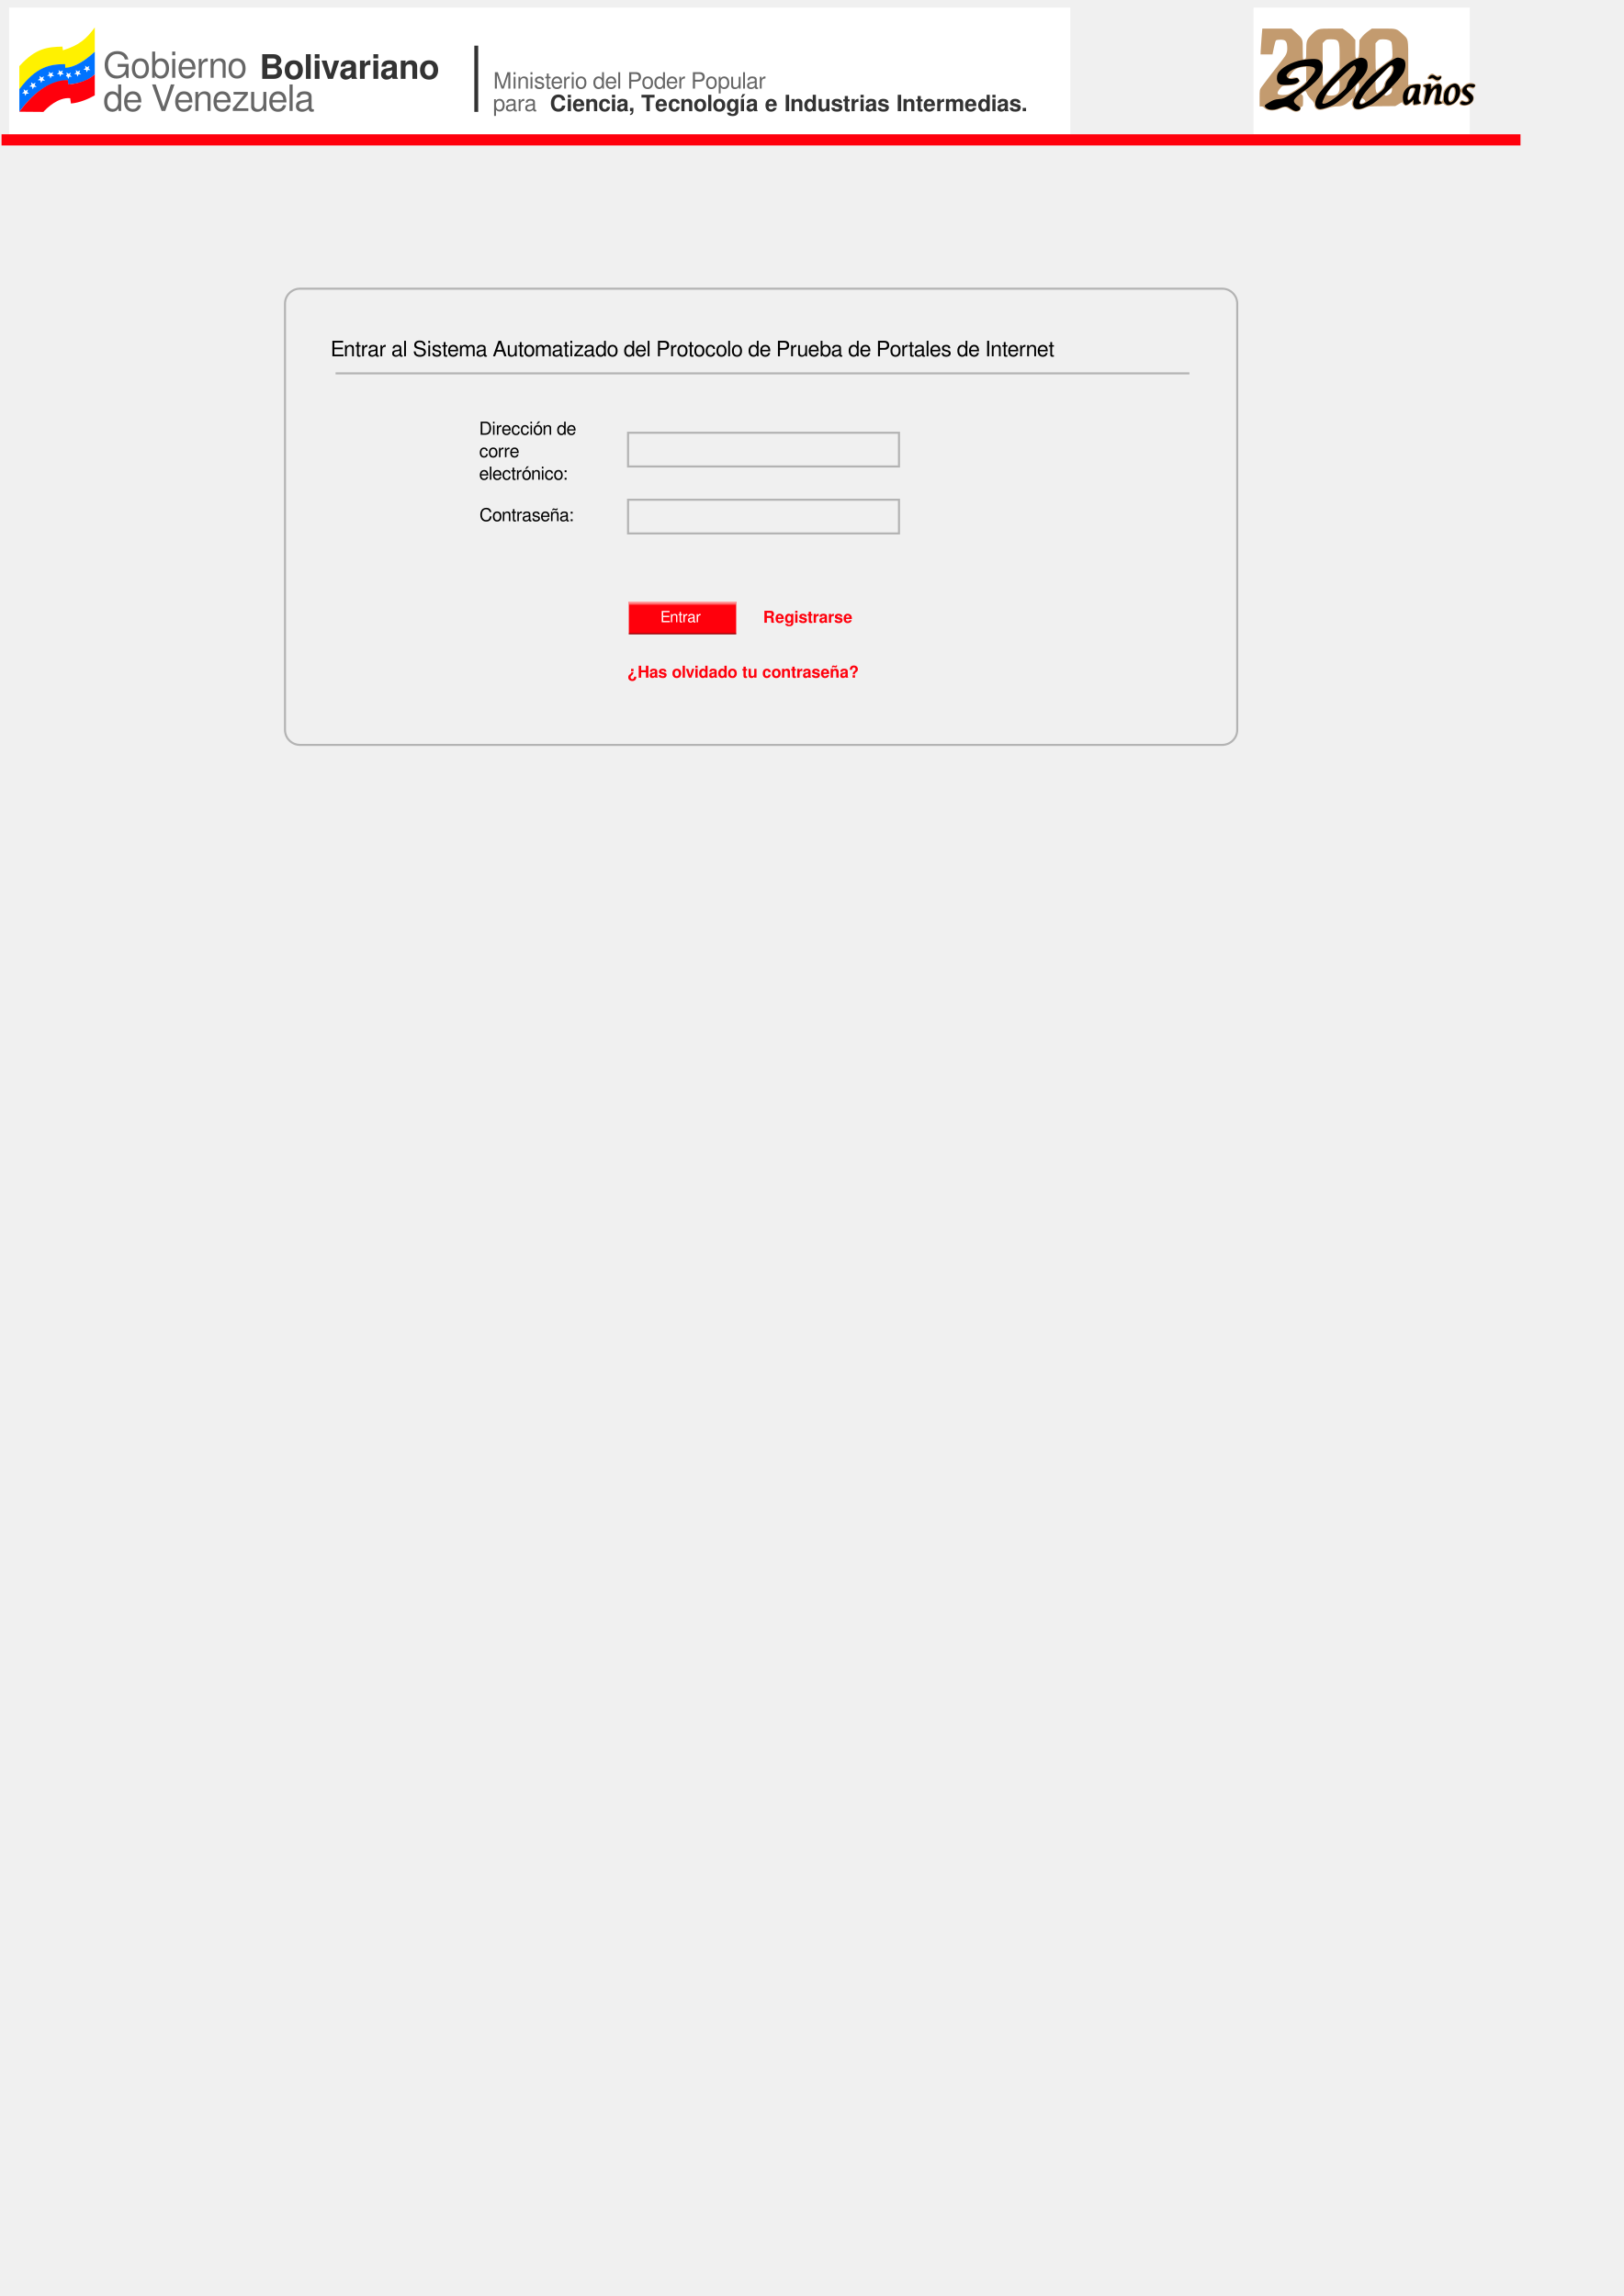
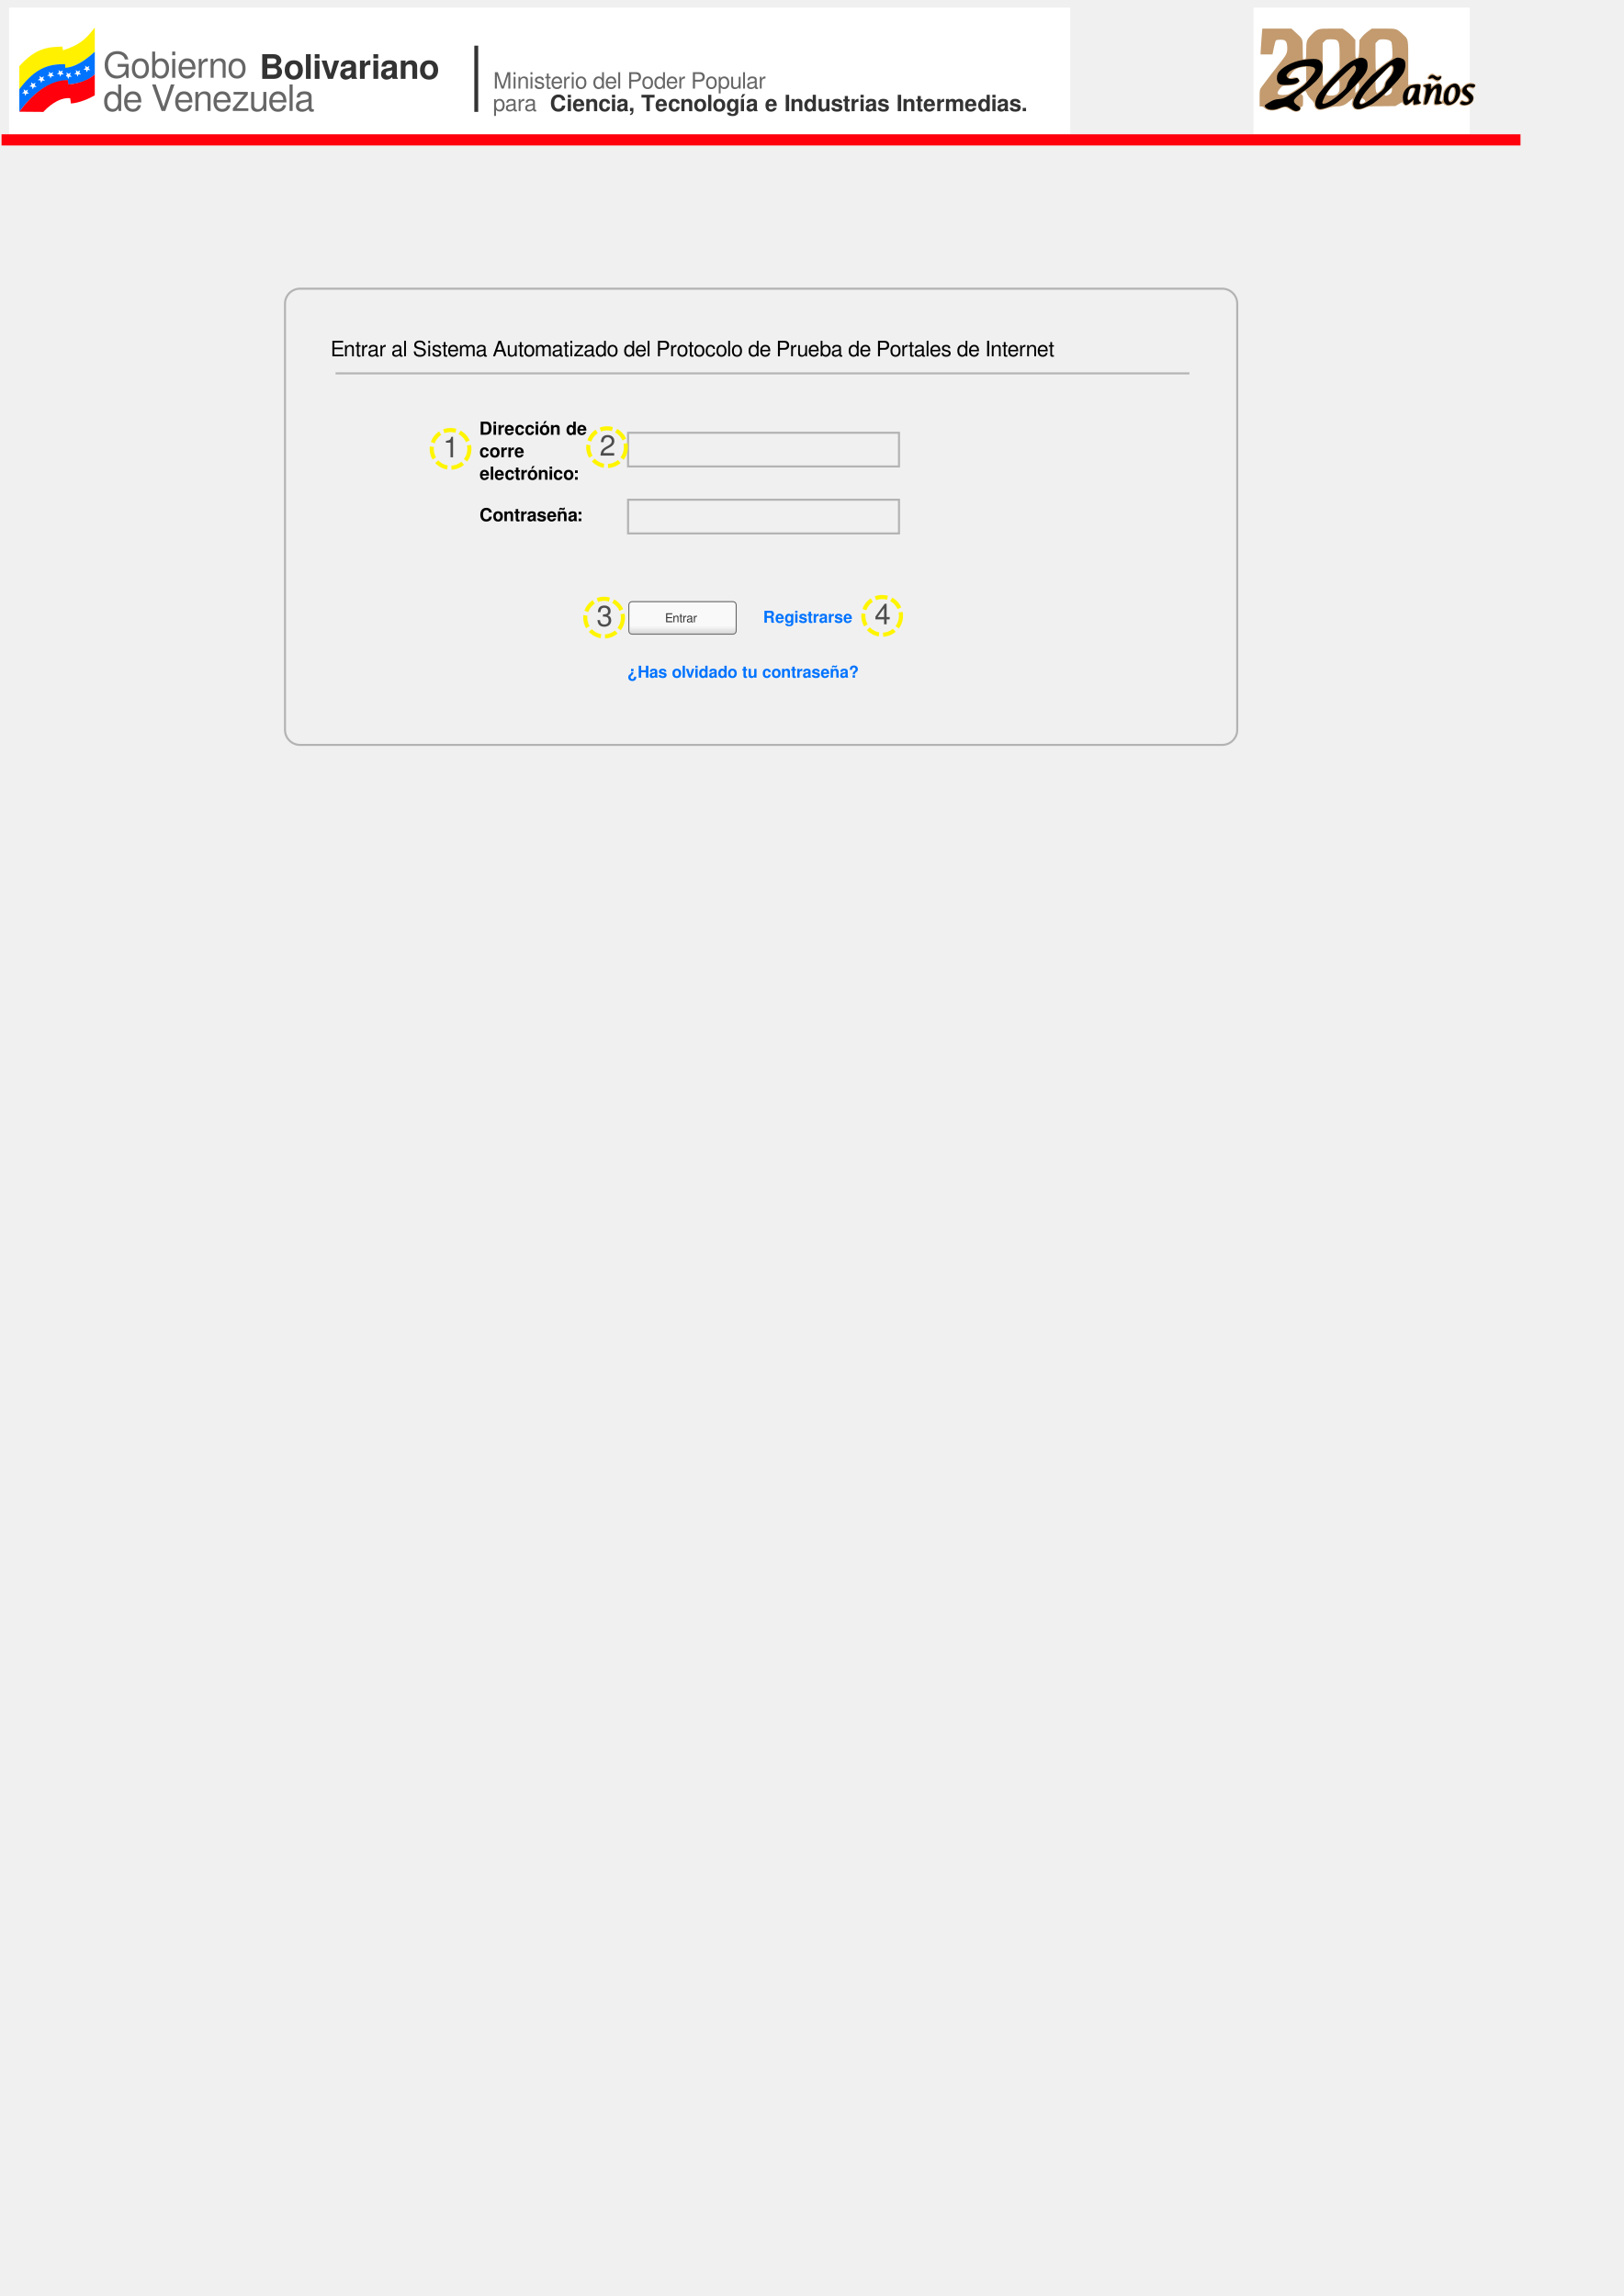
- <svg xmlns="http://www.w3.org/2000/svg" xmlns:xlink="http://www.w3.org/1999/xlink" width="210mm" height="297mm" id="svg2">
+ <svg xmlns="http://www.w3.org/2000/svg" xmlns:xlink="http://www.w3.org/1999/xlink" width="210mm" height="297mm" id="svg2" enable-background="new">
  <defs id="defs4">
+     <linearGradient id="linearGradient5573">
+       <stop style="stop-color:#999999;stop-opacity:1;" offset="0" id="stop5575" />
+       <stop style="stop-color:#999999;stop-opacity:0;" offset="1" id="stop5577" />
+     </linearGradient>
    <linearGradient id="linearGradient3871">
      <stop style="stop-color:#550000;stop-opacity:1;" offset="0" id="stop3873" />
      <stop style="stop-color:#550000;stop-opacity:0;" offset="1" id="stop3875" />
    </linearGradient>
    <linearGradient id="linearGradient3861">
      <stop style="stop-color:#ffaaaa;stop-opacity:1;" offset="0" id="stop3863" />
      <stop style="stop-color:#ffaaaa;stop-opacity:0;" offset="1" id="stop3865" />
    </linearGradient>
    <linearGradient xlink:href="#linearGradient3861" id="linearGradient3867" x1="339.953" y1="385.675" x2="339.953" y2="387.21" gradientUnits="userSpaceOnUse" />
    <linearGradient xlink:href="#linearGradient3871" id="linearGradient3877" x1="331.595" y1="401.197" x2="331.595" y2="400.425" gradientUnits="userSpaceOnUse" />
-     <linearGradient xlink:href="#linearGradient3861" id="linearGradient4003" gradientUnits="userSpaceOnUse" x1="339.953" y1="385.675" x2="339.953" y2="387.21" />
-     <linearGradient xlink:href="#linearGradient3871" id="linearGradient4005" gradientUnits="userSpaceOnUse" x1="331.595" y1="401.197" x2="331.595" y2="400.425" />
-     <linearGradient xlink:href="#linearGradient3861" id="linearGradient4031" gradientUnits="userSpaceOnUse" x1="339.953" y1="385.675" x2="339.953" y2="387.21" />
-     <linearGradient xlink:href="#linearGradient3871" id="linearGradient4033" gradientUnits="userSpaceOnUse" x1="331.595" y1="401.197" x2="331.595" y2="400.425" />
+     <linearGradient xlink:href="#linearGradient5573" id="linearGradient5579" x1="336" y1="407.916" x2="336" y2="397.071" gradientUnits="userSpaceOnUse" />
  </defs>
  <g id="layer1" style="display:inline">
    <rect style="fill:#ffffff;fill-opacity:1;stroke:none;stroke-width:2;stroke-miterlimit:4;stroke-dasharray:none;stroke-opacity:1" id="rect4304" width="518.762" height="62.092" x="4.425" y="3.712" />
    <g id="g4264" transform="translate(-69.69629,-141.5677)">
      <path id="path2531" d="M 79.147,173.912 L 79.149,185.517 C 83.661,179.462 90.148,172.309 101.488,173.079 L 101.488,175.001 C 106.736,174.29 112.316,170.412 116.024,166.886 L 116.024,154.98 C 111.915,160.534 108.562,163.655 100.461,166.147 C 100.461,166.147 100.255,164.908 100.202,164.343 C 93.146,164.586 87.381,164.82 79.147,173.912 z" style="fill:#fff100;fill-opacity:1;fill-rule:evenodd;stroke:none;stroke-width:1px;stroke-linecap:butt;stroke-linejoin:miter;stroke-opacity:1" />
      <path id="path3346" d="M 79.147,185.192 L 79.147,196.188 C 83.659,190.133 91.579,181.327 102.844,180.892 L 103.071,182.964 C 108.319,182.253 112.316,181.442 116.025,177.916 L 116.024,166.863 C 108.899,173.473 103.962,174.634 101.591,174.713 C 101.591,174.713 101.57,173.49 101.517,172.924 C 94.084,172.941 87.381,174.14 79.147,185.192 z" style="fill:#0073ff;fill-opacity:1;fill-rule:evenodd;stroke:none;stroke-width:1px;stroke-linecap:butt;stroke-linejoin:miter;stroke-opacity:1" />
      <path style="fill:#ff000c;fill-opacity:1;fill-rule:evenodd;stroke:none;stroke-width:1px;stroke-linecap:butt;stroke-linejoin:miter;stroke-opacity:1" d="M 79.147,196.187 L 90.914,196.283 C 92.512,194.433 98.193,188.965 104.012,189.58 L 104.381,192.178 C 108.626,191.849 113.224,189.796 116.024,188.181 L 116.024,177.912 C 111.574,182.133 104.183,182.873 103.103,182.81 C 103.103,182.81 102.896,181.284 102.844,180.719 C 95.411,180.735 87.381,185.135 79.147,196.187 z" id="path3348" />
      <g transform="matrix(0.2108559,0,0,0.2108559,72.51375,58.86773)" id="g3329">
        <path style="fill:#ffffff;fill-opacity:1;stroke:none;stroke-width:1.5;stroke-miterlimit:4;stroke-dasharray:none;stroke-opacity:1" id="path3307" d="M 66.57,588.239 L 60.958,585.311 L 56.103,589.373 L 57.153,583.131 L 51.79,579.769 L 58.051,578.838 L 59.591,572.699 L 62.411,578.366 L 68.726,577.933 L 64.208,582.366 L 66.57,588.239 z" transform="matrix(0.8687559,-0.405109,0.4163702,0.8452594,-248.8332,139.1681)" />
        <g id="g3320">
          <path transform="matrix(0.901779,-0.4321973,0.4321973,0.901779,-223.2202,77.51354)" d="M 66.57,588.239 L 60.958,585.311 L 56.103,589.373 L 57.153,583.131 L 51.79,579.769 L 58.051,578.838 L 59.591,572.699 L 62.411,578.366 L 68.726,577.933 L 64.208,582.366 L 66.57,588.239 z" id="path3303" style="fill:#ffffff;fill-opacity:1;stroke:none;stroke-width:1.5;stroke-miterlimit:4;stroke-dasharray:none;stroke-opacity:1" />
          <path style="fill:#ffffff;fill-opacity:1;stroke:none;stroke-width:1.5;stroke-miterlimit:4;stroke-dasharray:none;stroke-opacity:1" id="path3305" d="M 66.57,588.239 L 60.958,585.311 L 56.103,589.373 L 57.153,583.131 L 51.79,579.769 L 58.051,578.838 L 59.591,572.699 L 62.411,578.366 L 68.726,577.933 L 64.208,582.366 L 66.57,588.239 z" transform="matrix(0.901779,-0.4321973,0.4321973,0.901779,-242.7141,92.23774)" />
          <path style="fill:#ffffff;fill-opacity:1;stroke:none;stroke-width:1.5;stroke-miterlimit:4;stroke-dasharray:none;stroke-opacity:1" id="path3309" d="M 66.57,588.239 L 60.958,585.311 L 56.103,589.373 L 57.153,583.131 L 51.79,579.769 L 58.051,578.838 L 59.591,572.699 L 62.411,578.366 L 68.726,577.933 L 64.208,582.366 L 66.57,588.239 z" transform="matrix(0.8687559,-0.405109,0.4163702,0.8452594,-190.5586,98.72841)" />
          <path transform="matrix(0.8687559,-0.405109,0.4163702,0.8452594,-167.9538,94.58075)" d="M 66.57,588.239 L 60.958,585.311 L 56.103,589.373 L 57.153,583.131 L 51.79,579.769 L 58.051,578.838 L 59.591,572.699 L 62.411,578.366 L 68.726,577.933 L 64.208,582.366 L 66.57,588.239 z" id="path3311" style="fill:#ffffff;fill-opacity:1;stroke:none;stroke-width:1.5;stroke-miterlimit:4;stroke-dasharray:none;stroke-opacity:1" />
          <path id="path3313" d="M 153.261,570.219 L 147.167,570.018 L 144.64,575.418 L 142.953,569.716 L 140.433,569.176 C 141.14,569.435 138.6,568.635 140.109,566.833 C 141.779,565.708 141.946,565.724 141.946,565.724 L 140.728,559.911 L 145.537,563.558 L 150.843,560.635 L 148.764,566.212 L 153.261,570.219 z" style="fill:#ffffff;fill-opacity:1;stroke:none;stroke-width:1.5;stroke-miterlimit:4;stroke-opacity:1" />
          <path style="fill:#ffffff;fill-opacity:1;stroke:none;stroke-width:1.5;stroke-miterlimit:4;stroke-dasharray:none;stroke-opacity:1" id="path3316" d="M 66.57,588.239 L 60.958,585.311 L 56.103,589.373 L 57.153,583.131 L 51.79,579.769 L 58.051,578.838 L 59.591,572.699 L 62.411,578.366 L 68.726,577.933 L 64.208,582.366 L 66.57,588.239 z" transform="matrix(0.8687559,-0.405109,0.4163702,0.8452594,-127.9538,94.58075)" />
          <path transform="matrix(0.8687559,-0.405109,0.4163702,0.8452594,-106.4212,84.42497)" d="M 66.57,588.239 L 60.958,585.311 L 56.103,589.373 L 57.153,583.131 L 51.79,579.769 L 58.051,578.838 L 59.591,572.699 L 62.411,578.366 L 68.726,577.933 L 64.208,582.366 L 66.57,588.239 z" id="path3318" style="fill:#ffffff;fill-opacity:1;stroke:none;stroke-width:1.5;stroke-miterlimit:4;stroke-dasharray:none;stroke-opacity:1" />
        </g>
      </g>
      <text id="text3375" y="179.585" x="120.16" style="font-size:17.805px;font-style:normal;font-weight:normal;fill:#666666;fill-opacity:1;stroke:none;stroke-width:1px;stroke-linecap:butt;stroke-linejoin:miter;stroke-opacity:1;font-family:Bitstream Vera Sans" xml:space="preserve">
        <tspan style="font-size:17.598px;font-style:normal;font-variant:normal;font-weight:normal;font-stretch:normal;fill:#666666;fill-opacity:1;font-family:FreeSans;-inkscape-font-specification:FreeSans" y="179.585" x="120.16" id="tspan3377">Gobierno</tspan>
      </text>
      <text xml:space="preserve" style="font-size:16.776px;font-style:normal;font-weight:normal;fill:#333333;fill-opacity:1;stroke:none;stroke-width:1px;stroke-linecap:butt;stroke-linejoin:miter;stroke-opacity:1;font-family:Bitstream Vera Sans" x="196.561" y="180.131" id="text3387">
        <tspan id="tspan3389" x="196.561" y="180.131" style="font-size:16.581px;font-style:normal;font-variant:normal;font-weight:bold;font-stretch:normal;fill:#333333;fill-opacity:1;font-family:FreeSans;-inkscape-font-specification:FreeSans Bold">Bolivariano</tspan>
      </text>
      <text xml:space="preserve" style="font-size:18.005px;font-style:normal;font-weight:normal;fill:#666666;fill-opacity:1;stroke:none;stroke-width:1px;stroke-linecap:butt;stroke-linejoin:miter;stroke-opacity:1;font-family:Bitstream Vera Sans" x="120.062" y="195.82" id="text3391">
        <tspan id="tspan3393" x="120.062" y="195.82" style="font-size:17.796px;font-style:normal;font-variant:normal;font-weight:normal;font-stretch:normal;fill:#666666;fill-opacity:1;font-family:FreeSans;-inkscape-font-specification:FreeSans">de Venezuela</tspan>
      </text>
      <rect y="163.891" x="301.558" height="32.378" width="1.892" id="rect3739" style="fill:#333333;fill-opacity:1;stroke:none;stroke-width:2;stroke-miterlimit:4;stroke-dasharray:none;stroke-opacity:1" />
      <text id="mpp" y="184.871" x="310.733" style="font-size:11.164px;font-style:normal;font-weight:normal;fill:#666666;fill-opacity:1;stroke:none;stroke-width:1px;stroke-linecap:butt;stroke-linejoin:miter;stroke-opacity:1;font-family:Bitstream Vera Sans" xml:space="preserve">
        <tspan style="font-size:11px;font-style:normal;font-variant:normal;font-weight:normal;font-stretch:normal;fill:#666666;fill-opacity:1;font-family:FreeSans;-inkscape-font-specification:FreeSans" y="184.871" x="310.733" id="tspan4252">Ministerio del Poder Popular</tspan>
      </text>
      <text xml:space="preserve" style="font-size:11.164px;font-style:normal;font-weight:normal;fill:#666666;fill-opacity:1;stroke:none;stroke-width:1px;stroke-linecap:butt;stroke-linejoin:miter;stroke-opacity:1;font-family:Bitstream Vera Sans" x="310.568" y="195.83" id="articulo">
        <tspan id="tspan4256" x="310.568" y="195.83" style="font-size:11px;font-style:normal;font-variant:normal;font-weight:normal;font-stretch:normal;fill:#666666;fill-opacity:1;font-family:FreeSans;-inkscape-font-specification:FreeSans">para</tspan>
      </text>
      <text id="Ministerio" y="195.918" x="338.547" style="font-size:16.776px;font-style:normal;font-weight:normal;fill:#333333;fill-opacity:1;stroke:none;stroke-width:1px;stroke-linecap:butt;stroke-linejoin:miter;stroke-opacity:1;font-family:Bitstream Vera Sans" xml:space="preserve">
        <tspan style="font-size:11px;font-style:normal;font-variant:normal;font-weight:bold;font-stretch:normal;fill:#333333;fill-opacity:1;font-family:FreeSans;-inkscape-font-specification:FreeSans Bold" y="195.918" x="338.547" id="tspan4262">Ciencia, Tecnología e Industrias Intermedias.</tspan>
      </text>
    </g>
    <rect y="3.712" x="612.76" height="62.092" width="105.683" id="rect4481" style="fill:#ffffff;fill-opacity:1;stroke:none;stroke-width:2;stroke-miterlimit:4;stroke-dasharray:none;stroke-opacity:1" />
    <g id="g4474" transform="matrix(1.091681,0,0,1.091681,364.6324,-314.4472)">
      <g transform="matrix(0.2820088,0,0,0.3005982,294.9128,53.52644)" id="g4470">
        <path id="path4384" d="M -181.655,943.236 C -188.862,939.083 -190.402,938.989 -198.348,942.218 C -208.175,946.211 -218.875,945.375 -223.101,940.284 C -223.815,939.423 -225.695,938.718 -227.278,938.718 L -230.155,938.718 L -230.155,926.368 C -230.155,914.079 -230.14,913.996 -226.975,909.618 C -224.113,905.659 -208.859,887.023 -194.316,869.718 C -187.205,861.257 -185.847,857.894 -186.351,849.983 C -186.9,841.362 -188.964,839.301 -197.096,839.253 C -200.447,839.233 -203.578,839.744 -204.256,840.421 C -204.919,841.082 -206.413,846.032 -207.578,851.421 L -209.694,861.218 L -219.175,861.218 L -228.655,861.218 L -228.411,855.218 C -228.276,851.918 -227.646,843.255 -227.011,835.968 L -225.855,822.718 L -202.755,822.727 L -179.655,822.736 L -172.393,828.977 C -161.428,838.4 -161.655,837.86 -161.655,854.468 C -161.655,862.306 -161.43,868.712 -161.155,868.705 C -160.88,868.697 -159.643,868.419 -158.405,868.088 C -156.232,867.505 -156.155,867.081 -156.155,855.569 C -156.155,841.108 -155.426,839.112 -147.329,831.432 C -138.485,823.044 -137.323,822.718 -116.301,822.718 L -98.383,822.718 L -92.402,826.712 C -89.113,828.909 -84.561,832.724 -82.288,835.19 L -78.155,839.673 L -78.155,853.196 C -78.155,865.757 -78.022,866.718 -76.278,866.718 C -72.991,866.718 -72.339,864.497 -71.993,852.122 L -71.655,840.027 L -67.907,835.456 C -65.846,832.943 -61.407,829.048 -58.043,826.802 L -51.927,822.718 L -33.291,822.723 C -12.283,822.729 -12.806,822.578 -2.194,831.718 C 6.143,838.898 5.845,837.319 5.845,874.285 L 5.845,906.951 L 8.595,906.218 C 10.107,905.814 14.299,905.278 17.91,905.026 C 26.85,904.403 27.239,905.008 24.811,915.749 C 22.31,926.809 22.342,929.14 25.02,930.918 C 28.381,933.15 26.694,935.21 20.341,936.631 C 14.277,937.988 13.212,937.604 12.679,933.869 L 12.345,931.52 L 8.457,934.619 C 3.684,938.424 0.646,938.552 -2.096,935.066 L -4.182,932.414 L -9.419,935.316 L -14.655,938.218 L -35.655,938.37 C -55.952,938.518 -56.865,938.611 -62.934,941.172 C -67.607,943.143 -70.539,943.743 -74.4,943.519 C -79.061,943.249 -79.825,942.865 -81.924,939.743 C -83.259,937.757 -84.05,935.401 -83.77,934.243 C -83.501,933.129 -82.952,930.876 -82.551,929.235 L -81.822,926.252 L -86.875,930.483 C -94.194,936.611 -99.359,938.67 -107.479,938.696 C -112.124,938.711 -116.753,939.543 -121.979,941.304 C -131.986,944.675 -137.385,944.79 -140.672,941.702 C -142.291,940.181 -143.155,938.279 -143.155,936.239 C -143.155,933.75 -144.261,932.06 -148.551,927.994 C -151.608,925.097 -154.459,921.327 -155.129,919.299 C -156.485,915.19 -157.815,914.876 -161.52,917.791 C -164.459,920.102 -164.926,921.718 -162.655,921.718 C -161.441,921.718 -161.155,923.316 -161.155,930.101 C -161.155,937.644 -161.356,938.537 -163.155,939.008 C -164.464,939.35 -165.155,940.372 -165.155,941.964 C -165.155,943.601 -165.989,944.777 -167.702,945.557 C -171.877,947.459 -175.319,946.886 -181.655,943.236 z M -65.305,933.62 C -63.572,933.016 -62.155,931.917 -62.155,931.177 C -62.155,929.912 -65.814,926.718 -67.263,926.718 C -68.546,926.718 -71.301,931.897 -70.763,933.299 C -70.108,935.006 -69.4,935.048 -65.305,933.62 z M 9.813,925.762 C 12.808,921.556 16.059,913.874 15.338,912.706 C 14.403,911.194 10.245,911.531 8.832,913.233 C 8.141,914.066 6.991,917.259 6.278,920.328 C 4.327,928.721 5.941,931.201 9.813,925.762 z M -108.695,921.17 C -104.35,919.108 -103.155,916.089 -103.155,907.171 C -103.155,901.459 -103.481,899.718 -104.551,899.718 C -105.969,899.718 -120.059,914.115 -122.929,918.496 C -124.272,920.546 -124.294,921.018 -123.076,921.788 C -120.806,923.225 -112.251,922.857 -108.695,921.17 z M -24.574,921.112 C -22.101,919.939 -20.923,918.535 -20.193,915.893 C -19.644,913.905 -19.572,911.901 -20.032,911.441 C -21.062,910.411 -32.371,920.56 -31.594,921.817 C -30.767,923.155 -28.372,922.915 -24.574,921.112 z M -184.47,920.661 C -179.854,918.929 -163.702,908.861 -159.791,905.278 L -156.155,901.948 L -156.155,890.695 L -156.155,879.443 L -161.658,880.089 C -170.414,881.118 -174.763,883.371 -179.705,889.438 C -182.153,892.443 -184.155,895.371 -184.155,895.946 C -184.155,896.631 -182.524,896.729 -179.405,896.231 C -171.04,894.894 -170.036,895.051 -167.783,898.049 L -165.655,900.881 L -168.407,903.253 C -172.107,906.442 -177.153,907.706 -186.218,907.712 C -193.178,907.717 -193.985,907.937 -196.339,910.468 C -204.205,918.925 -203.524,921.718 -193.598,921.718 C -190.126,921.718 -186.019,921.242 -184.47,920.661 z M -72.155,908.202 C -72.155,903.069 -73.136,902.607 -76.083,906.353 C -77.579,908.255 -78.147,910.41 -78.126,914.103 L -78.097,919.218 L -75.126,915.952 C -72.759,913.35 -72.155,911.775 -72.155,908.202 z M -37.545,914.468 C -34.251,911.353 -32.784,909.029 -32.053,905.768 C -31.378,902.757 -29.661,899.828 -26.741,896.706 C -21.516,891.12 -20.592,889.453 -19.684,883.97 C -19.13,880.629 -19.306,879.597 -20.507,879.136 C -22.687,878.3 -23.72,879.068 -35.542,890.312 L -46.155,900.406 L -46.155,907.628 C -46.155,914.762 -45.052,918.718 -43.062,918.718 C -42.499,918.718 -40.017,916.805 -37.545,914.468 z M -115.856,895.882 L -103.155,883.046 L -103.155,864.832 C -103.155,840.224 -103.964,838.718 -117.166,838.718 C -123.694,838.718 -124.556,838.965 -127.173,841.582 L -130.036,844.445 L -129.991,876.582 C -129.967,894.257 -129.634,908.718 -129.252,908.718 C -128.869,908.718 -122.841,902.942 -115.856,895.882 z M -35.274,877.939 C -30.664,874.431 -25.362,870.831 -23.493,869.939 C -21.497,868.987 -19.845,867.33 -19.493,865.926 C -18.759,863.004 -19.65,845.906 -20.665,843.431 C -21.896,840.429 -26.621,838.718 -33.683,838.718 C -39.673,838.718 -40.59,838.998 -43.232,841.641 L -46.155,844.564 L -46.155,865.2 C -46.155,881.447 -45.889,885.675 -44.905,885.077 C -44.218,884.66 -39.884,881.448 -35.274,877.939 z M 66.865,937.536 C 65.502,937.028 63.663,935.959 62.78,935.16 C 61.38,933.893 60.802,933.891 58.26,935.148 C 56.656,935.941 53.606,936.731 51.481,936.904 C 45.54,937.387 45.066,935.752 47.828,924.288 C 49.477,917.442 49.844,914.317 49.087,913.561 C 47.42,911.893 42.112,920.026 39.712,927.928 C 37.56,935.014 35.951,936.718 31.41,936.718 C 28.324,936.718 28.314,936.517 30.823,925.167 C 33.387,913.568 33.391,911.094 30.845,910.428 C 29.676,910.123 28.845,909.064 28.845,907.882 C 28.845,906.233 29.871,905.647 34.406,904.705 C 41.124,903.31 42.845,903.834 42.845,907.273 L 42.845,909.891 L 47.042,906.804 C 51.687,903.388 54.896,902.912 57.272,905.288 C 60.016,908.032 60.183,911.663 57.977,920.577 C 55.974,928.67 55.946,929.297 57.538,930.472 C 59.974,932.269 60.584,931.066 61.03,923.587 C 61.324,918.643 62.051,916.03 63.885,913.32 C 69.403,905.166 79.687,901.426 85.018,905.633 C 86.488,906.793 87.981,909.063 88.336,910.677 L 88.98,913.612 L 93.162,909.254 C 97.843,904.376 102.713,902.836 108.735,904.328 C 113.004,905.387 113.806,907.757 110.883,910.679 C 109.253,912.31 108.382,912.541 106.888,911.741 C 104.321,910.367 100.132,910.444 99.243,911.882 C 98.824,912.56 99.739,914.055 101.434,915.464 C 108.871,921.643 109.845,922.882 109.845,926.168 C 109.845,932.564 103.368,937.718 95.329,937.718 C 87.404,937.718 84.726,934.836 88.834,930.729 C 90.725,928.838 90.992,928.82 94.243,930.371 C 100.93,933.559 103.659,928.621 97.361,924.728 C 95.446,923.544 92.751,921.145 91.373,919.397 C 88.876,916.229 88.867,916.227 88.834,918.718 C 88.783,922.533 85.482,928.844 81.614,932.522 C 77.431,936.498 70.45,938.871 66.865,937.536 z M 76.8,927.552 C 82.11,918.819 79.389,905.821 73.641,912.468 C 70.577,916.012 68.445,927.985 70.511,930.051 C 72.1,931.64 75.019,930.48 76.8,927.552 z M 47.464,899.633 C 45.367,897.983 44.008,897.684 40.961,898.198 C 35.691,899.089 34.738,896.671 38.769,892.64 C 42.254,889.155 44.623,888.969 48.336,891.89 C 50.592,893.664 51.58,893.879 53.741,893.063 C 57.136,891.782 58.845,892.379 58.845,894.847 C 58.845,897.357 54.516,901.718 52.025,901.718 C 50.974,901.718 48.922,900.78 47.464,899.633 z" style="fill:#c39b6f;fill-opacity:1" />
        <path id="path4368" d="M -178.207,943.628 C -180.399,942.458 -183.08,940.883 -184.165,940.128 C -187.112,938.077 -192.052,938.461 -198.692,941.256 C -208.275,945.289 -218.79,944.178 -221.652,938.83 C -222.553,937.148 -221.768,936.427 -214.932,932.659 C -208.425,929.072 -205.998,928.294 -199.692,927.777 C -193.055,927.232 -191.099,926.548 -182.692,921.833 C -169.21,914.27 -160.61,908.576 -157.547,905.185 C -143.758,889.913 -141.134,886.089 -142.181,882.789 C -143.02,880.147 -147.842,878.756 -156.16,878.756 C -167.065,878.756 -181.8,884.283 -186.001,889.949 C -187.892,892.499 -187.909,892.776 -186.322,895.199 C -184.48,898.009 -180.078,898.587 -173.937,896.826 C -171.448,896.112 -170.346,896.245 -169.193,897.397 C -164.559,902.032 -170.778,905.775 -184.35,906.517 C -194.936,907.097 -197.859,906.566 -200.664,903.555 C -203.094,900.947 -203.408,894.027 -201.281,889.956 C -196.84,881.455 -179.015,872.147 -162.234,869.565 C -148.879,867.511 -140.159,867.44 -136.127,869.354 C -129.562,872.469 -128.02,881.215 -132.384,890.588 C -134.974,896.151 -146.172,906.821 -156.214,913.294 C -168.499,921.214 -175.692,927.548 -175.692,930.446 C -175.692,933.045 -173.504,935.447 -168.849,937.959 C -164.902,940.089 -164.616,943.396 -168.257,944.781 C -172.004,946.205 -173.762,946.001 -178.207,943.628 z M -139.518,940.441 C -142.788,936.96 -142.425,930.91 -138.502,923.551 C -135.218,917.389 -124.149,905.467 -105.177,887.657 C -93.057,876.279 -85.673,871.244 -76.353,868.003 C -70.275,865.889 -68.793,865.709 -65.537,866.684 C -60.542,868.181 -58.692,871.045 -58.692,877.282 C -58.692,886.092 -62.216,891.427 -79.1,908.176 C -93.13,922.095 -105.957,932.773 -113.055,936.444 C -118.465,939.241 -129.957,942.756 -133.693,942.756 C -136.216,942.756 -138.015,942.041 -139.518,940.441 z M -121.402,932.615 C -115.616,929.673 -107.47,924.003 -99.47,917.349 C -93.589,912.457 -92.547,911.063 -91.132,906.195 C -89.97,902.201 -88.004,898.94 -84.16,894.632 C -78.081,887.818 -75.964,882.985 -77.666,879.805 C -78.269,878.678 -79.397,877.756 -80.172,877.756 C -81.908,877.756 -101.892,895.184 -113.651,906.954 C -120.081,913.389 -123.427,917.732 -126.517,923.653 C -128.813,928.054 -130.692,932.352 -130.692,933.205 C -130.692,935.44 -126.424,935.169 -121.402,932.615 z M -79.518,940.441 C -83.611,936.084 -81.852,929.038 -73.661,916.985 C -67.738,908.27 -53.474,893.184 -46.692,888.462 C -44.217,886.739 -39.492,883.153 -36.192,880.493 C -29.548,875.138 -16.36,867.213 -12.467,866.235 C -8.868,865.332 -2.026,867.441 -0.229,870.007 C 2.25,873.546 1.729,881.519 -1.391,887.779 C -6.672,898.377 -44.132,932.983 -54.192,936.558 C -55.842,937.144 -59.892,938.768 -63.192,940.166 C -70.955,943.455 -76.597,943.55 -79.518,940.441 z M -54.846,928.8 C -50.087,925.472 -43.837,921.137 -40.958,919.166 C -34.038,914.428 -31.114,910.793 -30.342,905.97 C -29.878,903.069 -28.349,900.553 -24.664,896.628 C -18.486,890.047 -15.784,882.791 -18.161,879.163 C -19.222,877.543 -20.244,877.087 -21.863,877.511 C -24.935,878.314 -59.757,913.315 -64.417,920.284 C -70.891,929.965 -72.068,932.333 -71.344,934.22 C -70.15,937.331 -64.299,935.409 -54.846,928.8 z M 0.708,935.99 C -1.485,934.527 -2.692,930.777 -2.692,925.435 C -2.692,917.524 1.737,911.105 9.308,908.042 C 15.814,905.41 24.079,904.996 24.947,907.258 C 25.264,908.085 24.8,911.965 23.916,915.881 C 21.646,925.932 21.786,930.406 24.415,931.813 C 27.392,933.406 25.632,934.693 19.481,935.422 L 14.308,936.034 L 14.308,932.291 L 14.308,928.549 L 10.697,931.719 C 8.711,933.463 5.981,935.31 4.632,935.823 C 1.741,936.922 2.081,936.907 0.708,935.99 z M 10.469,926.961 C 13.777,923.008 17.693,914.201 16.975,912.331 C 16.094,910.035 10.774,910.339 8.465,912.818 C 6.34,915.098 3.903,925.536 4.892,928.115 C 5.82,930.534 7.827,930.118 10.469,926.961 z M 64.775,934.313 C 62.281,931.82 62.117,931.136 62.479,924.735 C 62.798,919.086 63.407,917.067 65.852,913.549 C 68.935,909.112 75.926,904.756 79.964,904.756 C 84.143,904.756 87.513,908.83 88.062,914.548 C 89.049,924.818 81.217,935.154 71.455,936.463 C 68.061,936.918 67.056,936.595 64.775,934.313 z M 75.459,931.675 C 78.426,930.087 81.261,923.011 81.286,917.128 C 81.31,911.451 79.837,909.401 76.113,909.929 C 71.22,910.623 67.242,925.027 70.343,930.822 C 71.524,933.029 72.595,933.207 75.459,931.675 z M 89.749,935.317 C 87.928,933.967 87.912,933.772 89.492,932.168 C 90.945,930.694 91.595,930.632 94.223,931.72 C 97.818,933.21 101.828,932.45 102.726,930.109 C 103.441,928.246 100.415,924.533 96.1,921.978 C 87.007,916.593 93.252,905.544 105.507,905.336 C 111.153,905.24 113.537,906.956 111.118,909.374 C 109.767,910.725 108.952,910.793 105.96,909.806 C 103.306,908.93 101.872,908.919 100.296,909.762 C 97.082,911.482 98.217,914.686 103.308,918.26 C 108.761,922.089 110.152,925.305 108.294,929.789 C 105.968,935.404 94.485,938.827 89.749,935.317 z M 31.094,935.208 C 30.792,934.907 31.381,930.969 32.401,926.458 C 34.938,915.241 34.91,910.147 32.308,909.466 C 31.208,909.178 30.308,908.51 30.308,907.982 C 30.308,906.924 40.334,904.654 41.587,905.428 C 42.017,905.694 42.08,907.452 41.727,909.334 C 40.956,913.442 42.098,913.69 45.384,910.127 C 48.719,906.51 53.825,904.427 56.216,905.706 C 59.285,907.349 59.524,911.277 57.145,920.98 L 54.913,930.081 L 57.11,931.541 C 58.319,932.343 59.308,933.353 59.308,933.784 C 59.308,935.005 49.257,936.105 48.157,935.005 C 47.538,934.386 47.929,931.155 49.25,925.982 C 52.228,914.319 51.894,910.826 47.945,912.341 C 45.674,913.213 40.794,921.449 38.811,927.756 C 36.774,934.236 33.39,937.504 31.094,935.208 z M 46.942,897.556 C 44.605,895.814 43.73,895.635 42.205,896.588 C 38.275,899.043 36.658,896.559 40.137,893.411 C 42.627,891.157 45.905,891.333 49.533,893.916 C 51.995,895.669 52.915,895.857 54.423,894.916 C 58.343,892.468 59.951,894.959 56.479,898.101 C 54.005,900.34 50.4,900.134 46.942,897.556 z" style="fill:#000000" />
      </g>
    </g>
    <rect style="fill:#ff000c;fill-opacity:1;stroke:none;stroke-width:2;stroke-miterlimit:4;stroke-dasharray:none;stroke-opacity:1" id="rect3595" width="742.495" height="5.458" x="0.757" y="65.656" />
    <text xml:space="preserve" style="font-size:40px;font-style:normal;font-variant:normal;font-weight:normal;font-stretch:normal;fill:#000000;fill-opacity:1;stroke:none;stroke-width:1px;stroke-linecap:butt;stroke-linejoin:miter;stroke-opacity:1;font-family:FreeSans;-inkscape-font-specification:FreeSans" x="79.554" y="334.458" id="text3745">
      <tspan id="tspan3747" x="79.554" y="334.458" />
    </text>
  </g>
  <g id="layer2" style="display:inline">
-     <g id="g4007" transform="translate(16.62318,0)">
-       <text id="text3749" y="174.192" x="145.03" style="font-size:29.674px;font-style:normal;font-variant:normal;font-weight:normal;font-stretch:normal;fill:#000000;fill-opacity:1;stroke:none;stroke-width:1px;stroke-linecap:butt;stroke-linejoin:miter;stroke-opacity:1;font-family:FreeSans;-inkscape-font-specification:FreeSans" xml:space="preserve">
-         <tspan style="font-size:10.386px" y="174.192" x="145.03" id="tspan3751">Entrar al Sistema Automatizado del Protocolo de Prueba de Portales de Internet</tspan>
+     <text xml:space="preserve" style="font-size:29.674px;font-style:normal;font-variant:normal;font-weight:normal;font-stretch:normal;fill:#000000;fill-opacity:1;stroke:none;stroke-width:1px;stroke-linecap:butt;stroke-linejoin:miter;stroke-opacity:1;font-family:FreeSans;-inkscape-font-specification:FreeSans" x="161.653" y="174.192" id="text3749">
+       <tspan id="tspan3751" x="161.653" y="174.192" style="font-size:10.386px">Entrar al Sistema Automatizado del Protocolo de Prueba de Portales de Internet</tspan>
+     </text>
+     <text xml:space="preserve" style="font-size:8.792px;font-style:normal;font-variant:normal;font-weight:normal;font-stretch:normal;fill:#000000;fill-opacity:1;stroke:none;stroke-width:1px;stroke-linecap:butt;stroke-linejoin:miter;stroke-opacity:1;font-family:FreeSans;-inkscape-font-specification:FreeSans" x="234.274" y="212.545" id="text3755">
+       <tspan id="tspan3757" x="234.274" y="212.545" style="font-weight:bold;-inkscape-font-specification:FreeSans Bold">Dirección de </tspan>
+       <tspan x="234.274" y="223.535" id="tspan3759" style="font-weight:bold;-inkscape-font-specification:FreeSans Bold">corre </tspan>
+       <tspan x="234.274" y="234.525" id="tspan3763" style="font-weight:bold;-inkscape-font-specification:FreeSans Bold">electrónico:</tspan>
+     </text>
+     <text id="text3832" y="254.792" x="234.424" style="font-size:8.792px;font-style:normal;font-variant:normal;font-weight:normal;font-stretch:normal;fill:#000000;fill-opacity:1;stroke:none;stroke-width:1px;stroke-linecap:butt;stroke-linejoin:miter;stroke-opacity:1;font-family:FreeSans;-inkscape-font-specification:FreeSans" xml:space="preserve">
+       <tspan id="tspan3838" y="254.792" x="234.424" style="font-weight:bold;-inkscape-font-specification:FreeSans Bold">Contraseña:</tspan>
+     </text>
+     <rect style="fill:none;fill-opacity:1;stroke:#b3b3b3;stroke-width:1;stroke-miterlimit:4;stroke-dasharray:none;stroke-opacity:1" id="rect3845" width="132.44" height="16.478" x="307.012" y="211.581" />
+     <rect style="fill:none;fill-opacity:1;stroke:#b3b3b3;stroke-width:1;stroke-miterlimit:4;stroke-dasharray:none;stroke-opacity:1" id="rect3849" width="132.44" height="16.478" x="307.012" y="244.32" />
+     <g id="g3879" transform="translate(-1.583825,-91.13518)">
+       <rect style="fill:#f9f9f9;fill-opacity:1;stroke:none;stroke-width:1;stroke-miterlimit:4;stroke-dasharray:none;stroke-opacity:1" id="rect4117" width="52.48" height="15.892" x="308.966" y="385.277" />
+       <rect y="385.277" x="308.966" height="15.892" width="52.48" id="rect3851" style="fill:#f9f9f9;fill-opacity:1;stroke:#666666;stroke-width:0.5;stroke-miterlimit:4;stroke-dasharray:none;stroke-opacity:1" rx="1.573" ry="1.573" />
+       <rect ry="1.573" rx="1.573" style="fill:url(#linearGradient5579);fill-opacity:1;stroke:none;stroke-width:1;stroke-miterlimit:4;stroke-dasharray:none;stroke-opacity:1" id="rect5571" width="52.48" height="15.892" x="308.966" y="385.277" />
+       <text id="text3853" y="395.34" x="326.711" style="font-size:7.563px;font-style:normal;font-variant:normal;font-weight:normal;font-stretch:normal;fill:#333333;fill-opacity:1;stroke:none;stroke-width:1px;stroke-linecap:butt;stroke-linejoin:miter;stroke-opacity:1;font-family:FreeSans;-inkscape-font-specification:FreeSans" xml:space="preserve">
+         <tspan style="font-size:6px;fill:#333333" y="395.34" x="326.711" id="tspan3855">Entrar</tspan>
      </text>
-       <text id="text3755" y="212.545" x="217.651" style="font-size:8.792px;font-style:normal;font-variant:normal;font-weight:normal;font-stretch:normal;fill:#000000;fill-opacity:1;stroke:none;stroke-width:1px;stroke-linecap:butt;stroke-linejoin:miter;stroke-opacity:1;font-family:FreeSans;-inkscape-font-specification:FreeSans" xml:space="preserve">
-         <tspan y="212.545" x="217.651" id="tspan3757">Dirección de </tspan>
-         <tspan id="tspan3759" y="223.535" x="217.651">corre </tspan>
-         <tspan id="tspan3763" y="234.525" x="217.651">electrónico:</tspan>
+     </g>
+     <text xml:space="preserve" style="font-size:40px;font-style:normal;font-variant:normal;font-weight:normal;font-stretch:normal;fill:#0073ff;fill-opacity:1;stroke:none;stroke-width:1px;stroke-linecap:butt;stroke-linejoin:miter;stroke-opacity:1;font-family:FreeSans;-inkscape-font-specification:FreeSans" x="373.018" y="304.447" id="text3890">
+       <tspan id="tspan3892" x="373.018" y="304.447" style="font-size:8px;font-style:normal;font-variant:normal;font-weight:bold;font-stretch:normal;fill:#0073ff;fill-opacity:1;font-family:FreeSans;-inkscape-font-specification:FreeSans Bold">Registrarse</tspan>
+     </text>
+     <text id="text3894" y="331.315" x="306.7" style="font-size:40px;font-style:normal;font-variant:normal;font-weight:normal;font-stretch:normal;fill:#0073ff;fill-opacity:1;stroke:none;stroke-width:1px;stroke-linecap:butt;stroke-linejoin:miter;stroke-opacity:1;font-family:FreeSans;-inkscape-font-specification:FreeSans" xml:space="preserve">
+       <tspan style="font-size:8px;font-weight:bold;fill:#0073ff;fill-opacity:1;-inkscape-font-specification:FreeSans Bold" y="331.315" x="306.7" id="tspan3896">¿Has olvidado tu contraseña?</tspan>
+     </text>
+     <rect style="fill:none;fill-opacity:1;stroke:#b3b3b3;stroke-width:1;stroke-miterlimit:4;stroke-dasharray:none;stroke-opacity:1" id="rect3898" width="465.473" height="223.047" x="139.311" y="141.135" ry="7.346" />
+     <path style="fill:none;fill-rule:evenodd;stroke:#b3b3b3;stroke-width:1px;stroke-linecap:butt;stroke-linejoin:miter;stroke-opacity:1" d="M 164.032,182.538 L 581.41,182.538" id="path3900" />
+   </g>
+   <g id="layer3" style="opacity:1;display:inline">
+     <g style="display:inline" id="g4044" transform="translate(17.72491,104.2732)">
+       <path d="M 211.714,115.184 A 9.205,9.205 0 1 1 193.304,115.184 A 9.205,9.205 0 1 1 211.714,115.184 z" id="path4038" style="fill:none;fill-opacity:1;stroke:#fff500;stroke-width:2;stroke-miterlimit:4;stroke-dasharray:6, 2;stroke-dashoffset:0;stroke-opacity:1" />
+       <text id="text4040" y="119.308" x="198.815" style="font-size:14.17px;font-style:normal;font-variant:normal;font-weight:normal;font-stretch:normal;fill:#4d4d4d;fill-opacity:1;stroke:none;stroke-width:1px;stroke-linecap:butt;stroke-linejoin:miter;stroke-opacity:1;font-family:FreeSans;-inkscape-font-specification:FreeSans" xml:space="preserve">
+         <tspan y="119.308" x="198.815" id="tspan4042">1</tspan>
      </text>
-       <text xml:space="preserve" style="font-size:8.792px;font-style:normal;font-variant:normal;font-weight:normal;font-stretch:normal;fill:#000000;fill-opacity:1;stroke:none;stroke-width:1px;stroke-linecap:butt;stroke-linejoin:miter;stroke-opacity:1;font-family:FreeSans;-inkscape-font-specification:FreeSans" x="217.8" y="254.792" id="text3832">
-         <tspan x="217.8" y="254.792" id="tspan3838">Contraseña:</tspan>
+     </g>
+     <g transform="translate(94.24483,103.4324)" id="g4053" style="display:inline">
+       <path style="fill:none;fill-opacity:1;stroke:#fff500;stroke-width:2;stroke-miterlimit:4;stroke-dasharray:6, 2;stroke-dashoffset:0;stroke-opacity:1" id="path4055" d="M 211.714,115.184 A 9.205,9.205 0 1 1 193.304,115.184 A 9.205,9.205 0 1 1 211.714,115.184 z" />
+       <text xml:space="preserve" style="font-size:14.17px;font-style:normal;font-variant:normal;font-weight:normal;font-stretch:normal;fill:#4d4d4d;fill-opacity:1;stroke:none;stroke-width:1px;stroke-linecap:butt;stroke-linejoin:miter;stroke-opacity:1;font-family:FreeSans;-inkscape-font-specification:FreeSans" x="198.815" y="119.308" id="text4057">
+         <tspan id="tspan4059" x="198.815" y="119.308">2</tspan>
      </text>
-       <rect y="211.581" x="290.389" height="16.478" width="132.44" id="rect3845" style="fill:none;fill-opacity:1;stroke:#b3b3b3;stroke-width:1;stroke-miterlimit:4;stroke-dasharray:none;stroke-opacity:1" />
-       <rect y="244.32" x="290.389" height="16.478" width="132.44" id="rect3849" style="fill:none;fill-opacity:1;stroke:#b3b3b3;stroke-width:1;stroke-miterlimit:4;stroke-dasharray:none;stroke-opacity:1" />
-       <g transform="translate(-18.207,-91.13518)" id="g3879">
-         <rect style="fill:#ff000c;fill-opacity:1;stroke:none;stroke-width:1;stroke-miterlimit:4;stroke-dasharray:none;stroke-opacity:1" id="rect3851" width="52.48" height="15.892" x="308.966" y="385.277" />
-         <text xml:space="preserve" style="font-size:7.563px;font-style:normal;font-variant:normal;font-weight:normal;font-stretch:normal;fill:#000000;fill-opacity:1;stroke:none;stroke-width:1px;stroke-linecap:butt;stroke-linejoin:miter;stroke-opacity:1;font-family:FreeSans;-inkscape-font-specification:FreeSans" x="324.451" y="395.34" id="text3853">
-           <tspan id="tspan3855" x="324.451" y="395.34" style="fill:#ffffff">Entrar</tspan>
-         </text>
-         <rect y="385.277" x="308.966" height="15.892" width="52.48" id="rect3859" style="fill:url(#linearGradient4031);fill-opacity:1;stroke:none;stroke-width:1;stroke-miterlimit:4;stroke-dasharray:none;stroke-opacity:1" />
-         <rect style="fill:url(#linearGradient4033);fill-opacity:1;stroke:none;stroke-width:1;stroke-miterlimit:4;stroke-dasharray:none;stroke-opacity:1" id="rect3869" width="52.48" height="15.892" x="308.966" y="385.277" />
-       </g>
-       <text id="text3890" y="304.447" x="356.395" style="font-size:40px;font-style:normal;font-variant:normal;font-weight:normal;font-stretch:normal;fill:#ff000c;fill-opacity:1;stroke:none;stroke-width:1px;stroke-linecap:butt;stroke-linejoin:miter;stroke-opacity:1;font-family:FreeSans;-inkscape-font-specification:FreeSans" xml:space="preserve">
-         <tspan style="font-size:8px;font-weight:bold;fill:#ff000c;fill-opacity:1;-inkscape-font-specification:FreeSans Bold" y="304.447" x="356.395" id="tspan3892">Registrarse</tspan>
+     </g>
+     <g id="g4070" transform="translate(-4.776863,-92.49743)">
+       <path transform="translate(97.5652,279.2735)" style="fill:none;fill-opacity:1;stroke:#fff500;stroke-width:2;stroke-miterlimit:4;stroke-dasharray:6, 2;stroke-dashoffset:0;stroke-opacity:1;display:inline" id="path4061" d="M 211.714,115.184 A 9.205,9.205 0 1 1 193.304,115.184 A 9.205,9.205 0 1 1 211.714,115.184 z" />
+       <text xml:space="preserve" style="font-size:14.17px;font-style:normal;font-variant:normal;font-weight:normal;font-stretch:normal;fill:#4d4d4d;fill-opacity:1;stroke:none;stroke-width:1px;stroke-linecap:butt;stroke-linejoin:miter;stroke-opacity:1;display:inline;font-family:FreeSans;-inkscape-font-specification:FreeSans" x="296.38" y="398.581" id="text4063">
+         <tspan id="tspan4065" x="296.38" y="398.581">3</tspan>
      </text>
-       <text xml:space="preserve" style="font-size:40px;font-style:normal;font-variant:normal;font-weight:normal;font-stretch:normal;fill:#ff000c;fill-opacity:1;stroke:none;stroke-width:1px;stroke-linecap:butt;stroke-linejoin:miter;stroke-opacity:1;font-family:FreeSans;-inkscape-font-specification:FreeSans" x="290.077" y="331.315" id="text3894">
-         <tspan id="tspan3896" x="290.077" y="331.315" style="font-size:8px;font-weight:bold;fill:#ff000c;fill-opacity:1;-inkscape-font-specification:FreeSans Bold">¿Has olvidado tu contraseña?</tspan>
+     </g>
+     <g transform="translate(131.1466,-93.36596)" id="g4075">
+       <path d="M 211.714,115.184 A 9.205,9.205 0 1 1 193.304,115.184 A 9.205,9.205 0 1 1 211.714,115.184 z" id="path4077" style="fill:none;fill-opacity:1;stroke:#fff500;stroke-width:2;stroke-miterlimit:4;stroke-dasharray:6, 2;stroke-dashoffset:0;stroke-opacity:1;display:inline" transform="translate(97.5652,279.2735)" />
+       <text id="text4079" y="398.581" x="296.38" style="font-size:14.17px;font-style:normal;font-variant:normal;font-weight:normal;font-stretch:normal;fill:#4d4d4d;fill-opacity:1;stroke:none;stroke-width:1px;stroke-linecap:butt;stroke-linejoin:miter;stroke-opacity:1;display:inline;font-family:FreeSans;-inkscape-font-specification:FreeSans" xml:space="preserve">
+         <tspan y="398.581" x="296.38" id="tspan4081">4</tspan>
      </text>
-       <rect ry="7.346" y="141.135" x="122.688" height="223.047" width="465.473" id="rect3898" style="fill:none;fill-opacity:1;stroke:#b3b3b3;stroke-width:1;stroke-miterlimit:4;stroke-dasharray:none;stroke-opacity:1" />
-       <path id="path3900" d="M 147.409,182.538 L 564.787,182.538" style="fill:none;fill-rule:evenodd;stroke:#b3b3b3;stroke-width:1px;stroke-linecap:butt;stroke-linejoin:miter;stroke-opacity:1" />
    </g>
+     <g id="g4083" transform="translate(136.792,-66.87608)" />
  </g>
</svg>
